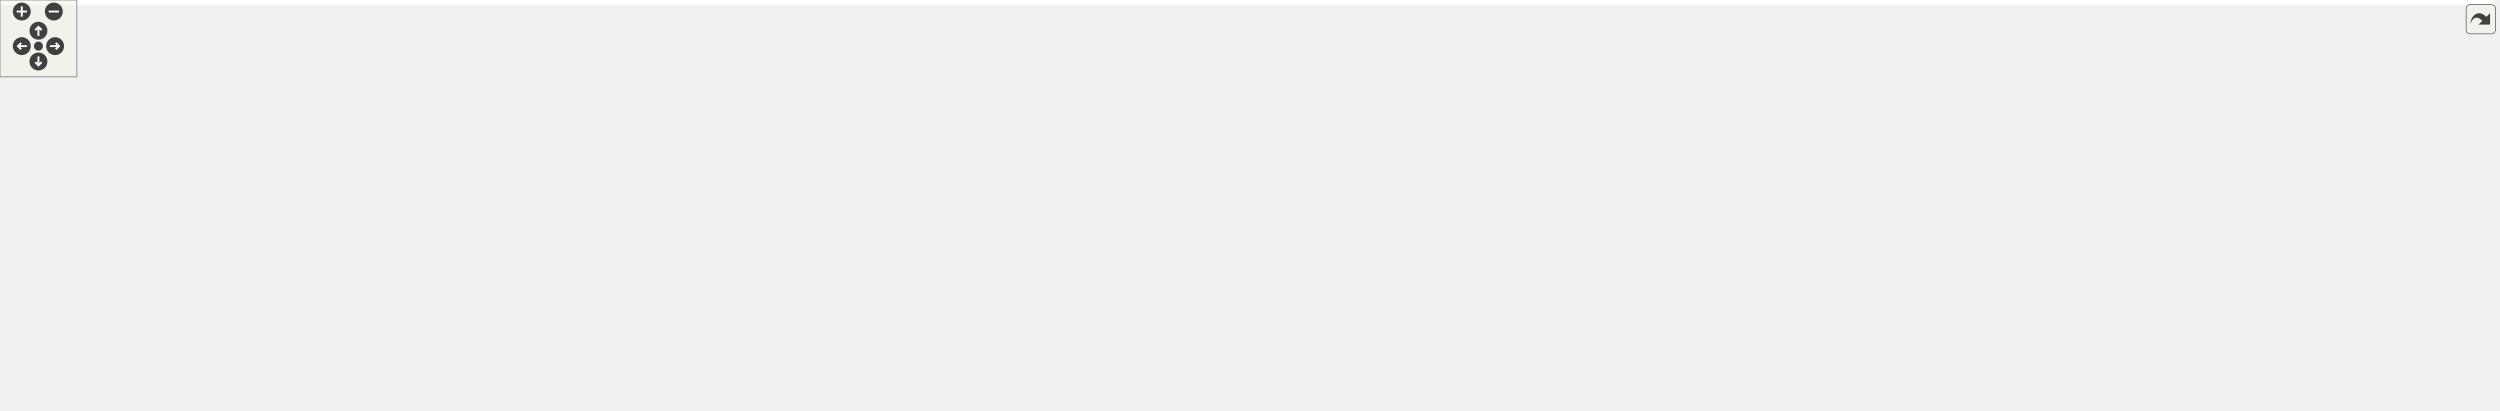
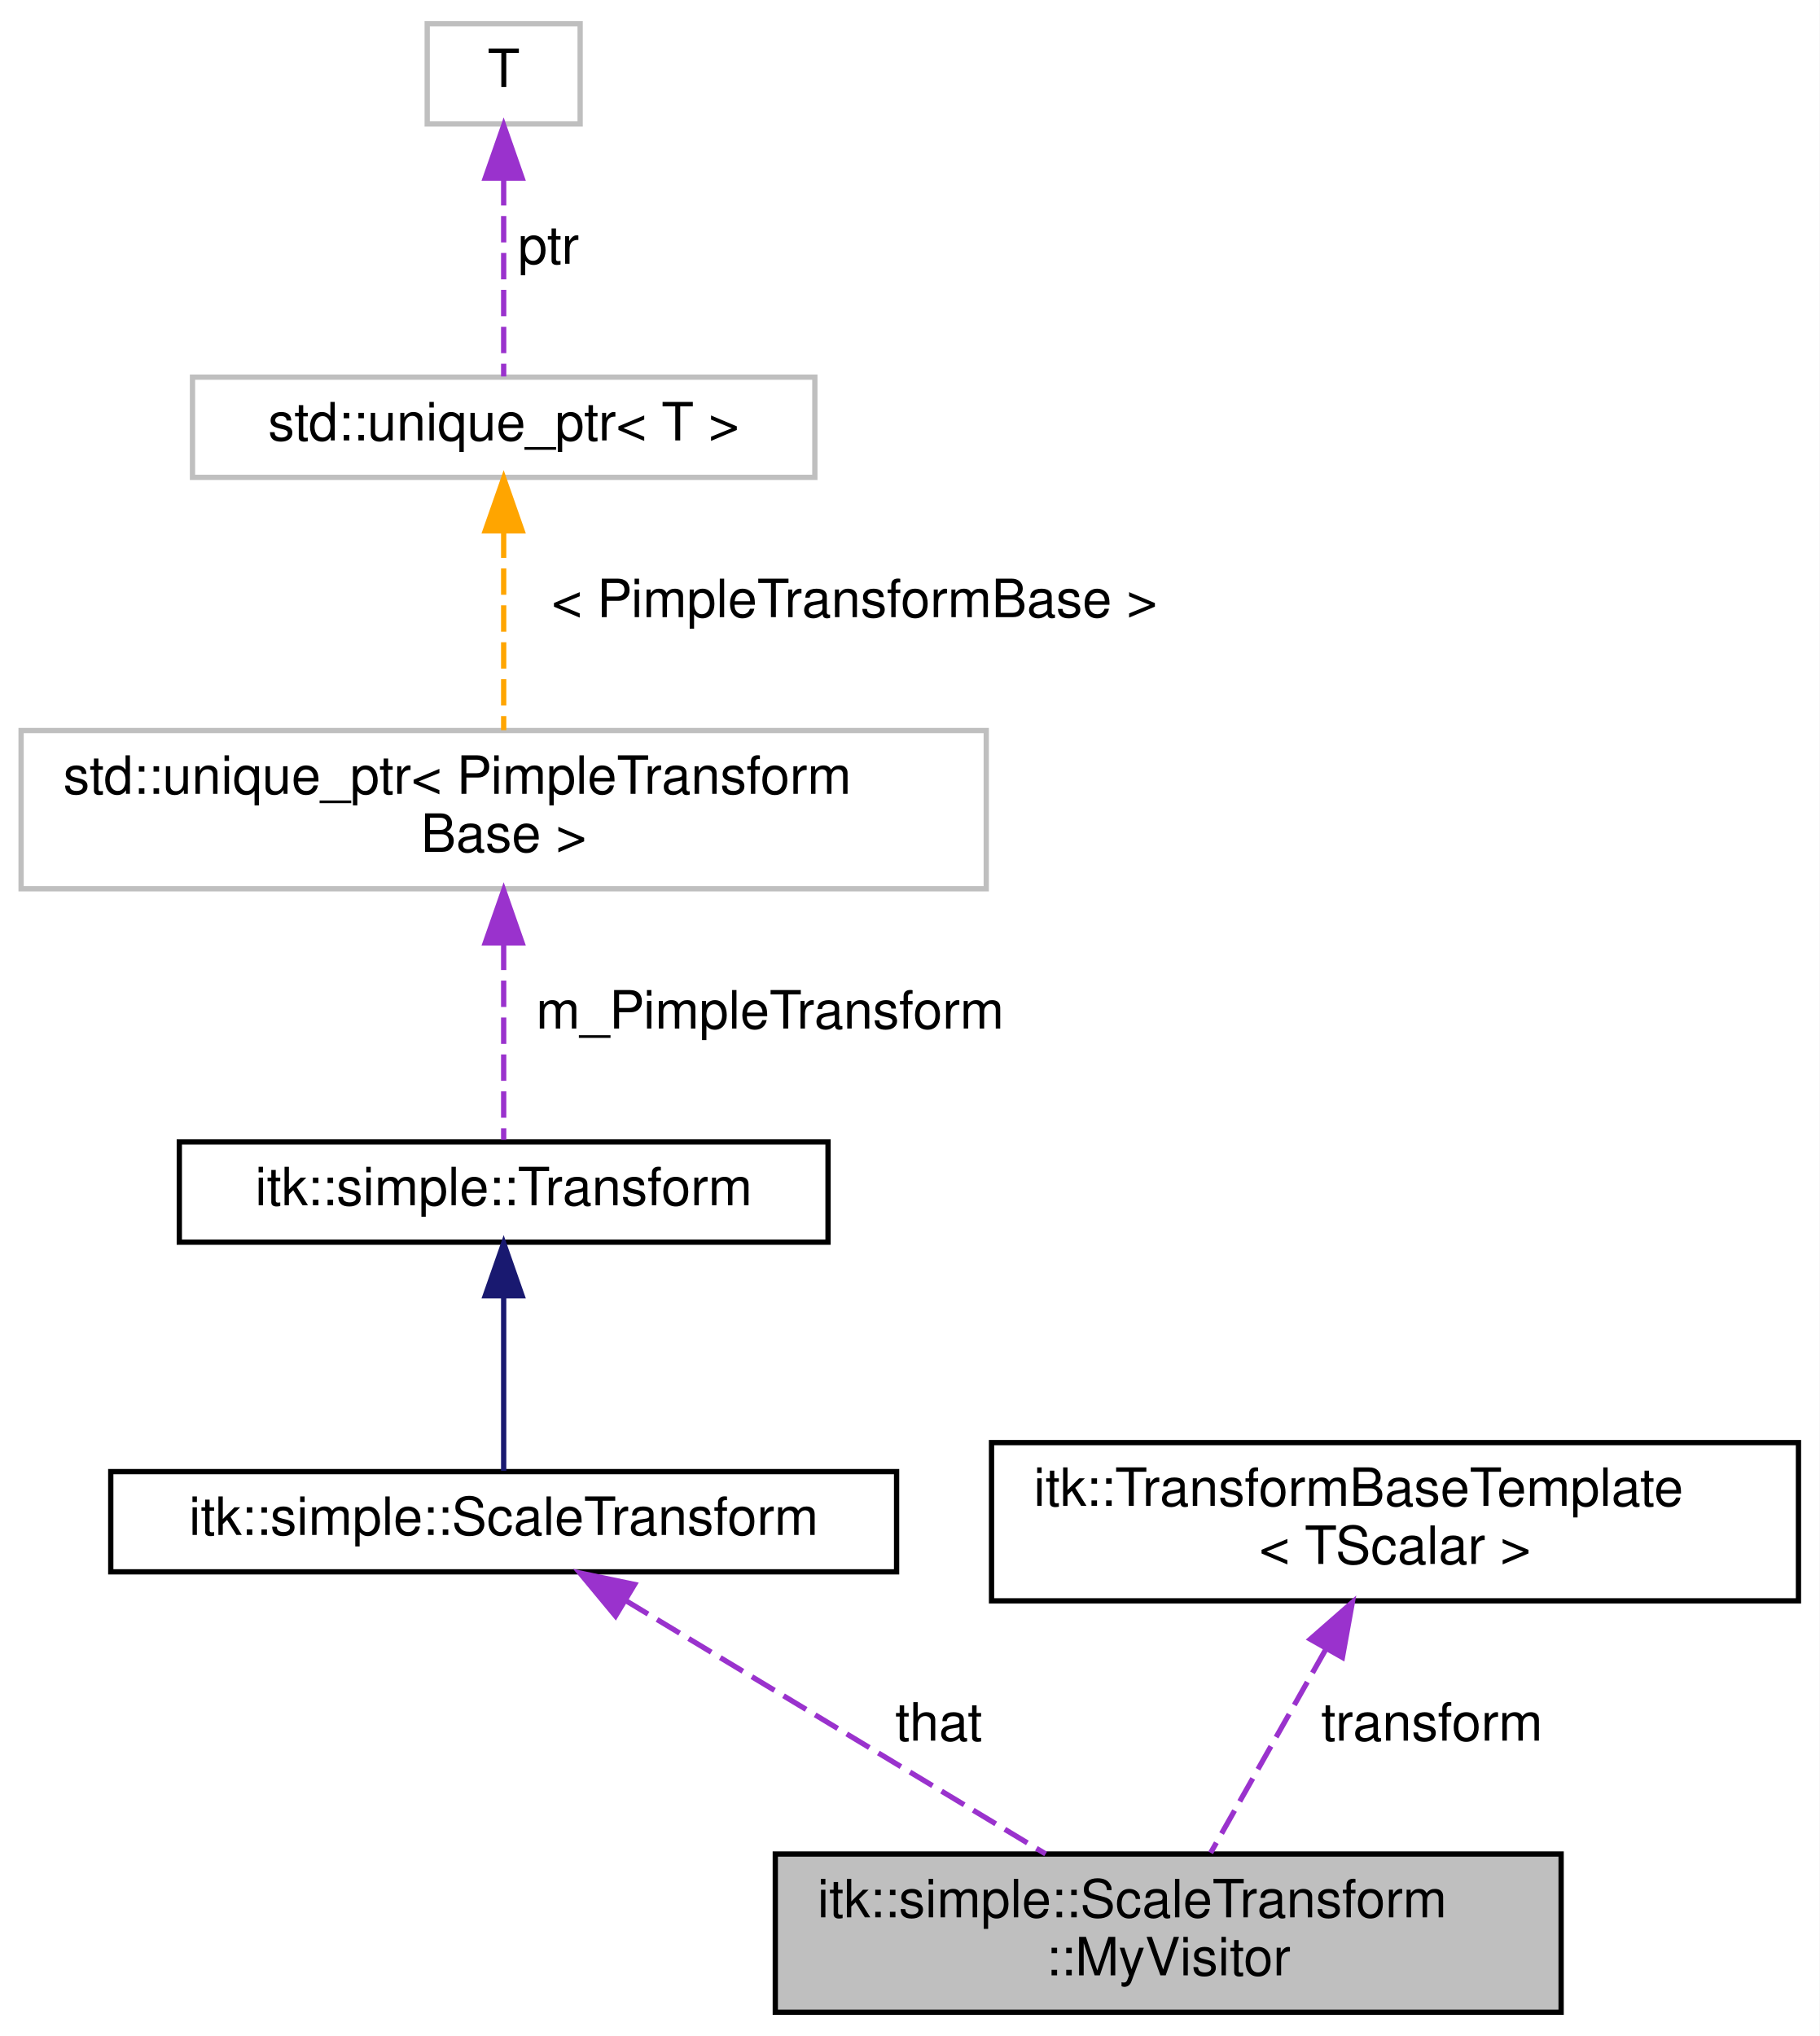
- <svg xmlns="http://www.w3.org/2000/svg" xmlns:xlink="http://www.w3.org/1999/xlink" id="main" version="1.1" xml:space="preserve">
-   <style type="text/css">
- .edge:hover path { stroke: red; }
- .edge:hover polygon { stroke: red; fill: red; }
- </style>
-   <defs>
-     <circle id="rim" cx="0" cy="0" r="7" />
-     <circle id="rim2" cx="0" cy="0" r="3.5" />
-     <g id="zoomPlus">
-       <use xlink:href="#rim" fill="#404040">
-         <set attributeName="fill" to="#808080" begin="zoomplus.mouseover" end="zoomplus.mouseout" />
-       </use>
-       <path d="M-4,0h8M0,-4v8" fill="none" stroke="white" stroke-width="1.5" pointer-events="none" />
-     </g>
-     <g id="zoomMin">
-       <use xlink:href="#rim" fill="#404040">
-         <set attributeName="fill" to="#808080" begin="zoomminus.mouseover" end="zoomminus.mouseout" />
-       </use>
-       <path d="M-4,0h8" fill="none" stroke="white" stroke-width="1.5" pointer-events="none" />
-     </g>
-     <g id="dirArrow">
-       <path fill="none" stroke="white" stroke-width="1.5" d="M0,-3.0v7 M-2.5,-0.5L0,-3.0L2.5,-0.5" />
-     </g>
-     <g id="resetDef">
-       <use xlink:href="#rim2" fill="#404040">
-         <set attributeName="fill" to="#808080" begin="reset.mouseover" end="reset.mouseout" />
-       </use>
-     </g>
-   </defs>
-   <svg id="graph" class="graph">
-     <g id="viewport">
-       <polygon fill="white" stroke="transparent" points="-4,4 -4,-259.5 1946,-259.5 1946,4 -4,4" />
-       <g id="node1" class="node">
-         <g id="a_node1">
-           <a xlink:title=" ">
-             <polygon fill="#bfbfbf" stroke="black" points="1793,-201 1793,-231 1942,-231 1942,-201 1793,-201" />
-             <text text-anchor="start" x="1801" y="-219" font-family="Helvetica,sans-Serif" font-size="10.00">itk::simple::ScaleTransform</text>
-             <text text-anchor="middle" x="1867.5" y="-208" font-family="Helvetica,sans-Serif" font-size="10.00">::MyVisitor</text>
-           </a>
-         </g>
-       </g>
-       <g id="node2" class="node">
-         <g id="a_node2">
-           <a xlink:href="classitk_1_1simple_1_1ScaleTransform.html" target="_top" xlink:title="A 2D or 3D anisotropic scale of coordinate space around a fixed center.">
-             <polygon fill="white" stroke="black" points="1554,-229.5 1554,-248.5 1703,-248.5 1703,-229.5 1554,-229.5" />
-             <text text-anchor="middle" x="1628.5" y="-236.5" font-family="Helvetica,sans-Serif" font-size="10.00">itk::simple::ScaleTransform</text>
-           </a>
-         </g>
-       </g>
-       <g id="edge1" class="edge">
-         <path fill="none" stroke="#9a32cd" stroke-dasharray="5,2" d="M1713.38,-230.86C1739.31,-228.34 1767.67,-225.59 1792.86,-223.15" />
-         <polygon fill="#9a32cd" stroke="#9a32cd" points="1712.8,-227.4 1703.19,-231.85 1713.48,-234.37 1712.8,-227.4" />
-         <text text-anchor="middle" x="1749" y="-232" font-family="Helvetica,sans-Serif" font-size="10.00"> that</text>
-       </g>
-       <g id="node3" class="node">
-         <g id="a_node3">
-           <a xlink:href="classitk_1_1simple_1_1Transform.html" target="_top" xlink:title="A simplified wrapper around a variety of ITK transforms.">
-             <polygon fill="white" stroke="black" points="1392,-234.5 1392,-253.5 1515,-253.5 1515,-234.5 1392,-234.5" />
-             <text text-anchor="middle" x="1453.5" y="-241.5" font-family="Helvetica,sans-Serif" font-size="10.00">itk::simple::Transform</text>
-           </a>
-         </g>
-       </g>
-       <g id="edge2" class="edge">
-         <path fill="none" stroke="midnightblue" d="M1525.17,-241.96C1534.65,-241.68 1544.4,-241.4 1553.93,-241.13" />
-         <polygon fill="midnightblue" stroke="midnightblue" points="1524.9,-238.46 1515.01,-242.25 1525.1,-245.46 1524.9,-238.46" />
-       </g>
-       <g id="node4" class="node">
-         <g id="a_node4">
-           <a xlink:title=" ">
-             <polygon fill="white" stroke="#bfbfbf" points="1040,-225 1040,-255 1223,-255 1223,-225 1040,-225" />
-             <text text-anchor="start" x="1048" y="-243" font-family="Helvetica,sans-Serif" font-size="10.00">std::unique_ptr&lt; PimpleTransform</text>
-             <text text-anchor="middle" x="1131.5" y="-232" font-family="Helvetica,sans-Serif" font-size="10.00">Base &gt;</text>
-           </a>
-         </g>
-       </g>
-       <g id="edge3" class="edge">
-         <path fill="none" stroke="#9a32cd" stroke-dasharray="5,2" d="M1233.6,-241.26C1285.59,-241.91 1347.22,-242.68 1391.82,-243.24" />
-         <polygon fill="#9a32cd" stroke="#9a32cd" points="1233.39,-237.76 1223.34,-241.14 1233.3,-244.76 1233.39,-237.76" />
-         <text text-anchor="middle" x="1307.5" y="-245" font-family="Helvetica,sans-Serif" font-size="10.00"> m_PimpleTransform</text>
-       </g>
-       <g id="node5" class="node">
-         <g id="a_node5">
-           <a xlink:title="STL class.">
-             <polygon fill="white" stroke="#bfbfbf" points="735,-142.5 735,-161.5 853,-161.5 853,-142.5 735,-142.5" />
-             <text text-anchor="middle" x="794" y="-149.5" font-family="Helvetica,sans-Serif" font-size="10.00">std::unique_ptr&lt; T &gt;</text>
-           </a>
-         </g>
-       </g>
-       <g id="edge4" class="edge">
-         <path fill="none" stroke="orange" stroke-dasharray="5,2" d="M841.25,-164.13C901.74,-180 1007.69,-207.79 1073.2,-224.97" />
-         <polygon fill="orange" stroke="orange" points="841.78,-160.65 831.22,-161.5 840.01,-167.42 841.78,-160.65" />
-         <text text-anchor="middle" x="950.5" y="-214" font-family="Helvetica,sans-Serif" font-size="10.00"> &lt; PimpleTransformBase &gt;</text>
-       </g>
-       <g id="node12" class="node">
-         <g id="a_node12">
-           <a xlink:title=" ">
-             <polygon fill="white" stroke="#bfbfbf" points="1065.5,-86 1065.5,-116 1197.5,-116 1197.5,-86 1065.5,-86" />
-             <text text-anchor="start" x="1073.5" y="-104" font-family="Helvetica,sans-Serif" font-size="10.00">std::unique_ptr&lt; itk</text>
-             <text text-anchor="middle" x="1131.5" y="-93" font-family="Helvetica,sans-Serif" font-size="10.00">::MetaDataDictionary &gt;</text>
-           </a>
-         </g>
-       </g>
-       <g id="edge20" class="edge">
-         <path fill="none" stroke="orange" stroke-dasharray="5,2" d="M849.44,-140.44C859.26,-138.51 869.42,-136.62 879,-135 942.11,-124.36 1014.57,-114.85 1065.45,-108.61" />
-         <polygon fill="orange" stroke="orange" points="848.49,-137.07 839.37,-142.46 849.86,-143.93 848.49,-137.07" />
-         <text text-anchor="middle" x="950.5" y="-138" font-family="Helvetica,sans-Serif" font-size="10.00"> &lt; itk::MetaDataDictionary &gt;</text>
-       </g>
-       <g id="node20" class="node">
-         <g id="a_node20">
-           <a xlink:title=" ">
-             <polygon fill="white" stroke="#bfbfbf" points="1063,-135 1063,-165 1200,-165 1200,-135 1063,-135" />
-             <text text-anchor="start" x="1071" y="-153" font-family="Helvetica,sans-Serif" font-size="10.00">std::unique_ptr&lt; Subject</text>
-             <text text-anchor="middle" x="1131.5" y="-142" font-family="Helvetica,sans-Serif" font-size="10.00">Implementation &gt;</text>
-           </a>
-         </g>
-       </g>
-       <g id="edge24" class="edge">
-         <path fill="none" stroke="orange" stroke-dasharray="5,2" d="M863.26,-151.59C921.47,-151.25 1004.7,-150.75 1062.76,-150.4" />
-         <polygon fill="orange" stroke="orange" points="863.04,-148.09 853.06,-151.65 863.08,-155.09 863.04,-148.09" />
-         <text text-anchor="middle" x="950.5" y="-154" font-family="Helvetica,sans-Serif" font-size="10.00"> &lt; SubjectImplementation &gt;</text>
-       </g>
-       <g id="node6" class="node">
-         <g id="a_node6">
-           <a xlink:title=" ">
-             <polygon fill="white" stroke="#bfbfbf" points="0,-85.5 0,-104.5 29,-104.5 29,-85.5 0,-85.5" />
-             <text text-anchor="middle" x="14.5" y="-92.5" font-family="Helvetica,sans-Serif" font-size="10.00">T</text>
-           </a>
-         </g>
-       </g>
-       <g id="edge5" class="edge">
-         <path fill="none" stroke="#9a32cd" stroke-dasharray="5,2" d="M32.83,-111.15C37.2,-114.51 42.05,-117.72 47,-120 74.56,-132.68 83.85,-129.68 114,-133 342.57,-158.2 616.9,-156.03 734.65,-153.57" />
-         <polygon fill="#9a32cd" stroke="#9a32cd" points="35.07,-108.46 25.16,-104.7 30.56,-113.81 35.07,-108.46" />
-         <text text-anchor="middle" x="334" y="-155" font-family="Helvetica,sans-Serif" font-size="10.00"> ptr</text>
-       </g>
-       <g id="node11" class="node">
-         <g id="a_node11">
-           <a xlink:title="STL class.">
-             <polygon fill="white" stroke="#bfbfbf" points="460.5,-27.5 460.5,-46.5 560.5,-46.5 560.5,-27.5 460.5,-27.5" />
-             <text text-anchor="middle" x="510.5" y="-34.5" font-family="Helvetica,sans-Serif" font-size="10.00">std::atomic&lt; T &gt;</text>
-           </a>
-         </g>
-       </g>
-       <g id="edge11" class="edge">
-         <path fill="none" stroke="#9a32cd" stroke-dasharray="5,2" d="M33.84,-78.82C37.99,-75.63 42.51,-72.5 47,-70 74.65,-54.63 82.9,-51.77 114,-46 236.9,-23.21 384.95,-28.27 460.27,-33.11" />
-         <polygon fill="#9a32cd" stroke="#9a32cd" points="31.48,-76.23 25.95,-85.27 35.91,-81.65 31.48,-76.23" />
-         <text text-anchor="middle" x="173" y="-49" font-family="Helvetica,sans-Serif" font-size="10.00"> ptr</text>
-       </g>
-       <g id="node15" class="node">
-         <g id="a_node15">
-           <a xlink:title="STL class.">
-             <polygon fill="white" stroke="#bfbfbf" points="122.5,-66.5 122.5,-85.5 223.5,-85.5 223.5,-66.5 122.5,-66.5" />
-             <text text-anchor="middle" x="173" y="-73.5" font-family="Helvetica,sans-Serif" font-size="10.00">std::map&lt; K, T &gt;</text>
-           </a>
-         </g>
-       </g>
-       <g id="edge17" class="edge">
-         <path fill="none" stroke="#9a32cd" stroke-dasharray="5,2" d="M38.37,-82.79C41.21,-81.67 44.13,-80.7 47,-80 71.37,-74.08 99.19,-72.69 122.4,-72.94" />
-         <polygon fill="#9a32cd" stroke="#9a32cd" points="36.81,-79.66 29.15,-86.99 39.71,-86.03 36.81,-79.66" />
-         <text text-anchor="middle" x="71.5" y="-83" font-family="Helvetica,sans-Serif" font-size="10.00"> elements</text>
-       </g>
-       <g id="node17" class="node">
-         <g id="a_node17">
-           <a xlink:title="STL class.">
-             <polygon fill="white" stroke="#bfbfbf" points="114,-104.5 114,-123.5 232,-123.5 232,-104.5 114,-104.5" />
-             <text text-anchor="middle" x="173" y="-111.5" font-family="Helvetica,sans-Serif" font-size="10.00">std::shared_ptr&lt; T &gt;</text>
-           </a>
-         </g>
-       </g>
-       <g id="edge19" class="edge">
-         <path fill="none" stroke="#9a32cd" stroke-dasharray="5,2" d="M39.05,-97.86C58.79,-100.26 87.84,-103.78 113.75,-106.93" />
-         <polygon fill="#9a32cd" stroke="#9a32cd" points="39.46,-94.38 29.11,-96.65 38.62,-101.33 39.46,-94.38" />
-         <text text-anchor="middle" x="71.5" y="-108" font-family="Helvetica,sans-Serif" font-size="10.00"> ptr</text>
-       </g>
-       <g id="node7" class="node">
-         <g id="a_node7">
-           <a xlink:href="https://www.itk.org/Doxygen/html/classitk_1_1TransformBaseTemplate.html" xlink:title=" ">
-             <polygon fill="white" stroke="black" points="1552,-179 1552,-209 1705,-209 1705,-179 1552,-179" />
-             <text text-anchor="start" x="1560" y="-197" font-family="Helvetica,sans-Serif" font-size="10.00">itk::TransformBaseTemplate</text>
-             <text text-anchor="middle" x="1628.5" y="-186" font-family="Helvetica,sans-Serif" font-size="10.00">&lt; TParametersValueType &gt;</text>
-           </a>
-         </g>
-       </g>
-       <g id="edge6" class="edge">
-         <path fill="none" stroke="#9a32cd" stroke-dasharray="5,2" d="M1715.29,-197.33C1734.94,-198.48 1755.71,-200 1775,-202 1780.75,-202.6 1786.7,-203.3 1792.67,-204.08" />
-         <polygon fill="#9a32cd" stroke="#9a32cd" points="1715.31,-193.83 1705.13,-196.77 1714.92,-200.82 1715.31,-193.83" />
-         <text text-anchor="middle" x="1749" y="-205" font-family="Helvetica,sans-Serif" font-size="10.00"> transform</text>
-       </g>
-       <g id="node8" class="node">
-         <g id="a_node8">
-           <a xlink:href="https://www.itk.org/Doxygen/html/classitk_1_1Object.html" xlink:title=" ">
-             <polygon fill="white" stroke="black" points="1420,-107.5 1420,-126.5 1487,-126.5 1487,-107.5 1420,-107.5" />
-             <text text-anchor="middle" x="1453.5" y="-114.5" font-family="Helvetica,sans-Serif" font-size="10.00">itk::Object</text>
-           </a>
-         </g>
-       </g>
-       <g id="edge7" class="edge">
-         <path fill="none" stroke="midnightblue" d="M1485.35,-130.73C1515.83,-144.3 1562.31,-164.99 1593.75,-178.98" />
-         <polygon fill="midnightblue" stroke="midnightblue" points="1486.62,-127.47 1476.06,-126.6 1483.77,-133.86 1486.62,-127.47" />
-       </g>
-       <g id="node9" class="node">
-         <g id="a_node9">
-           <a xlink:href="https://www.itk.org/Doxygen/html/classitk_1_1LightObject.html" xlink:title=" ">
-             <polygon fill="white" stroke="black" points="1086,-0.5 1086,-19.5 1177,-19.5 1177,-0.5 1086,-0.5" />
-             <text text-anchor="middle" x="1131.5" y="-7.5" font-family="Helvetica,sans-Serif" font-size="10.00">itk::LightObject</text>
-           </a>
-         </g>
-       </g>
-       <g id="edge8" class="edge">
-         <path fill="none" stroke="midnightblue" d="M1187.25,-7.77C1238.07,-7.85 1314.6,-13.51 1374,-42 1406.12,-57.4 1433.6,-90.94 1445.78,-107.44" />
-         <polygon fill="midnightblue" stroke="midnightblue" points="1187.11,-4.27 1177.13,-7.83 1187.15,-11.27 1187.11,-4.27" />
-       </g>
-       <g id="node10" class="node">
-         <g id="a_node10">
-           <a xlink:title=" ">
-             <polygon fill="white" stroke="#bfbfbf" points="740.5,-0.5 740.5,-19.5 847.5,-19.5 847.5,-0.5 740.5,-0.5" />
-             <text text-anchor="middle" x="794" y="-7.5" font-family="Helvetica,sans-Serif" font-size="10.00">std::atomic&lt; int &gt;</text>
-           </a>
-         </g>
-       </g>
-       <g id="edge9" class="edge">
-         <path fill="none" stroke="#9a32cd" stroke-dasharray="5,2" d="M858.12,-10C924.52,-10 1027.32,-10 1085.79,-10" />
-         <polygon fill="#9a32cd" stroke="#9a32cd" points="857.79,-6.5 847.79,-10 857.79,-13.5 857.79,-6.5" />
-         <text text-anchor="middle" x="950.5" y="-13" font-family="Helvetica,sans-Serif" font-size="10.00"> m_ReferenceCount</text>
-       </g>
-       <g id="edge10" class="edge">
-         <path fill="none" stroke="orange" stroke-dasharray="5,2" d="M553.57,-24.93C568.98,-21.03 586.66,-17.16 603,-15 649.13,-8.92 702.08,-8.02 740.35,-8.44" />
-         <polygon fill="orange" stroke="orange" points="552.59,-21.57 543.8,-27.48 554.36,-28.34 552.59,-21.57" />
-         <text text-anchor="middle" x="656" y="-18" font-family="Helvetica,sans-Serif" font-size="10.00"> &lt; int &gt;</text>
-       </g>
-       <g id="node21" class="node">
-         <g id="a_node21">
-           <a xlink:href="https://www.itk.org/Doxygen/html/classitk_1_1TimeStamp.html" xlink:title=" ">
-             <polygon fill="white" stroke="black" points="904.5,-39.5 904.5,-58.5 996.5,-58.5 996.5,-39.5 904.5,-39.5" />
-             <text text-anchor="middle" x="950.5" y="-46.5" font-family="Helvetica,sans-Serif" font-size="10.00">itk::TimeStamp</text>
-           </a>
-         </g>
-       </g>
-       <g id="edge26" class="edge">
-         <path fill="none" stroke="#9a32cd" stroke-dasharray="5,2" d="M571.06,-38.63C659.77,-41.06 824.68,-45.58 904.24,-47.76" />
-         <polygon fill="#9a32cd" stroke="#9a32cd" points="570.98,-35.13 560.89,-38.35 570.79,-42.13 570.98,-35.13" />
-         <text text-anchor="middle" x="656" y="-46" font-family="Helvetica,sans-Serif" font-size="10.00"> m_GlobalTimeStamp</text>
-       </g>
-       <g id="edge12" class="edge">
-         <path fill="none" stroke="#9a32cd" stroke-dasharray="5,2" d="M1207.76,-97.12C1255.51,-95.62 1318.52,-95.4 1374,-101 1389.22,-102.54 1405.86,-105.71 1419.88,-108.82" />
-         <polygon fill="#9a32cd" stroke="#9a32cd" points="1207.38,-93.63 1197.51,-97.47 1207.62,-100.63 1207.38,-93.63" />
-         <text text-anchor="middle" x="1307.5" y="-104" font-family="Helvetica,sans-Serif" font-size="10.00"> m_MetaDataDictionary</text>
-       </g>
-       <g id="node13" class="node">
-         <g id="a_node13">
-           <a xlink:href="https://www.itk.org/Doxygen/html/classitk_1_1MetaDataDictionary.html" xlink:title=" ">
-             <polygon fill="white" stroke="black" points="727,-76.5 727,-95.5 861,-95.5 861,-76.5 727,-76.5" />
-             <text text-anchor="middle" x="794" y="-83.5" font-family="Helvetica,sans-Serif" font-size="10.00">itk::MetaDataDictionary</text>
-           </a>
-         </g>
-       </g>
-       <g id="edge13" class="edge">
-         <path fill="none" stroke="#9a32cd" stroke-dasharray="5,2" d="M871.23,-85.05C873.85,-85.03 876.45,-85.02 879,-85 942.55,-84.62 958.61,-80.35 1022,-85 1036.05,-86.03 1051.05,-87.8 1065.26,-89.8" />
-         <polygon fill="#9a32cd" stroke="#9a32cd" points="871,-81.55 861.03,-85.14 871.06,-88.55 871,-81.55" />
-         <text text-anchor="middle" x="950.5" y="-88" font-family="Helvetica,sans-Serif" font-size="10.00"> ptr</text>
-       </g>
-       <g id="node14" class="node">
-         <g id="a_node14">
-           <a xlink:title=" ">
-             <polygon fill="white" stroke="#bfbfbf" points="436,-71 436,-101 585,-101 585,-71 436,-71" />
-             <text text-anchor="start" x="444" y="-89" font-family="Helvetica,sans-Serif" font-size="10.00">std::shared_ptr&lt; MetaData</text>
-             <text text-anchor="middle" x="510.5" y="-78" font-family="Helvetica,sans-Serif" font-size="10.00">DictionaryMapType &gt;</text>
-           </a>
-         </g>
-       </g>
-       <g id="edge14" class="edge">
-         <path fill="none" stroke="#9a32cd" stroke-dasharray="5,2" d="M595.29,-86C637.24,-86 687.31,-86 726.57,-86" />
-         <polygon fill="#9a32cd" stroke="#9a32cd" points="595.09,-82.5 585.09,-86 595.09,-89.5 595.09,-82.5" />
-         <text text-anchor="middle" x="656" y="-89" font-family="Helvetica,sans-Serif" font-size="10.00"> m_Dictionary</text>
-       </g>
-       <g id="edge15" class="edge">
-         <path fill="none" stroke="#9a32cd" stroke-dasharray="5,2" d="M233.75,-75.67C283.17,-75.65 355.18,-76.21 418,-79 423.73,-79.25 429.66,-79.58 435.61,-79.94" />
-         <polygon fill="#9a32cd" stroke="#9a32cd" points="233.56,-72.17 223.56,-75.68 233.57,-79.17 233.56,-72.17" />
-         <text text-anchor="middle" x="334" y="-82" font-family="Helvetica,sans-Serif" font-size="10.00"> ptr</text>
-       </g>
-       <g id="node16" class="node">
-         <g id="a_node16">
-           <a xlink:title=" ">
-             <polygon fill="white" stroke="#bfbfbf" points="0,-1.5 0,-20.5 29,-20.5 29,-1.5 0,-1.5" />
-             <text text-anchor="middle" x="14.5" y="-8.5" font-family="Helvetica,sans-Serif" font-size="10.00">K</text>
-           </a>
-         </g>
-       </g>
-       <g id="edge16" class="edge">
-         <path fill="none" stroke="#9a32cd" stroke-dasharray="5,2" d="M38.69,-20.67C58.65,-28.99 88.21,-41.3 114,-52 125.47,-56.76 138.23,-62.04 148.85,-66.43" />
-         <polygon fill="#9a32cd" stroke="#9a32cd" points="39.78,-17.33 29.2,-16.71 37.08,-23.79 39.78,-17.33" />
-         <text text-anchor="middle" x="71.5" y="-48" font-family="Helvetica,sans-Serif" font-size="10.00"> keys</text>
-       </g>
-       <g id="edge18" class="edge">
-         <path fill="none" stroke="orange" stroke-dasharray="5,2" d="M242.27,-108.3C298.5,-103.61 378.06,-96.97 435.74,-92.16" />
-         <polygon fill="orange" stroke="orange" points="241.73,-104.84 232.06,-109.15 242.31,-111.81 241.73,-104.84" />
-         <text text-anchor="middle" x="334" y="-111" font-family="Helvetica,sans-Serif" font-size="10.00"> &lt; MetaDataDictionaryMapType &gt;</text>
-       </g>
-       <g id="node18" class="node">
-         <g id="a_node18">
-           <a xlink:title="STL class.">
-             <polygon fill="white" stroke="#bfbfbf" points="1099,-184.5 1099,-203.5 1164,-203.5 1164,-184.5 1099,-184.5" />
-             <text text-anchor="middle" x="1131.5" y="-191.5" font-family="Helvetica,sans-Serif" font-size="10.00">std::string</text>
-           </a>
-         </g>
-       </g>
-       <g id="edge27" class="edge">
-         <path fill="none" stroke="#9a32cd" stroke-dasharray="5,2" d="M1174.34,-194C1257.83,-194 1446.14,-194 1551.85,-194" />
-         <polygon fill="#9a32cd" stroke="#9a32cd" points="1174.22,-190.5 1164.22,-194 1174.22,-197.5 1174.22,-190.5" />
-         <text text-anchor="middle" x="1453.5" y="-208" font-family="Helvetica,sans-Serif" font-size="10.00"> m_InputSpaceName</text>
-         <text text-anchor="middle" x="1453.5" y="-197" font-family="Helvetica,sans-Serif" font-size="10.00">m_OutputSpaceName</text>
-       </g>
-       <g id="edge21" class="edge">
-         <path fill="none" stroke="#9a32cd" stroke-dasharray="5,2" d="M1173.94,-186.34C1189.43,-183.2 1207.11,-179.3 1223,-175 1231.14,-172.8 1232.82,-171.06 1241,-169 1299.18,-154.36 1316.07,-161.57 1374,-146 1393.22,-140.83 1414.35,-132.89 1429.84,-126.62" />
-         <polygon fill="#9a32cd" stroke="#9a32cd" points="1173.25,-182.91 1164.12,-188.29 1174.61,-189.77 1173.25,-182.91" />
-         <text text-anchor="middle" x="1307.5" y="-172" font-family="Helvetica,sans-Serif" font-size="10.00"> m_ObjectName</text>
-       </g>
-       <g id="node19" class="node">
-         <g id="a_node19">
-           <a xlink:title="STL class.">
-             <polygon fill="white" stroke="#bfbfbf" points="742,-197 742,-227 846,-227 846,-197 742,-197" />
-             <text text-anchor="start" x="750" y="-215" font-family="Helvetica,sans-Serif" font-size="10.00">std::basic_string&lt;</text>
-             <text text-anchor="middle" x="794" y="-204" font-family="Helvetica,sans-Serif" font-size="10.00"> char &gt;</text>
-           </a>
-         </g>
-       </g>
-       <g id="edge22" class="edge">
-         <path fill="none" stroke="midnightblue" d="M856.55,-208.7C928.12,-204.86 1043.49,-198.67 1098.86,-195.7" />
-         <polygon fill="midnightblue" stroke="midnightblue" points="856.12,-205.22 846.32,-209.25 856.49,-212.21 856.12,-205.22" />
-       </g>
-       <g id="edge23" class="edge">
-         <path fill="none" stroke="#9a32cd" stroke-dasharray="5,2" d="M1210.37,-138.73C1220.66,-137.39 1231.08,-136.11 1241,-135 1304.18,-127.95 1378.24,-122.23 1419.84,-119.25" />
-         <polygon fill="#9a32cd" stroke="#9a32cd" points="1209.6,-135.3 1200.15,-140.09 1210.52,-142.24 1209.6,-135.3" />
-         <text text-anchor="middle" x="1307.5" y="-138" font-family="Helvetica,sans-Serif" font-size="10.00"> m_SubjectImplementation</text>
-       </g>
-       <g id="edge25" class="edge">
-         <path fill="none" stroke="#9a32cd" stroke-dasharray="5,2" d="M1007.04,-50.25C1062.04,-51.97 1148.58,-55.94 1223,-65 1290.76,-73.25 1307.7,-76.77 1374,-93 1390.75,-97.1 1409.2,-102.69 1424.01,-107.44" />
-         <polygon fill="#9a32cd" stroke="#9a32cd" points="1006.91,-46.75 996.81,-49.95 1006.7,-53.74 1006.91,-46.75" />
-         <text text-anchor="middle" x="1131.5" y="-68" font-family="Helvetica,sans-Serif" font-size="10.00"> m_MTime</text>
+ <svg xmlns="http://www.w3.org/2000/svg" xmlns:xlink="http://www.w3.org/1999/xlink" width="345pt" height="386pt" viewBox="0.00 0.00 345.00 386.00">
+   <g id="graph0" class="graph" transform="scale(1 1) rotate(0) translate(4 382)">
+     <polygon fill="white" stroke="transparent" points="-4,4 -4,-382 341,-382 341,4 -4,4" />
+     <g id="node1" class="node">
+       <g id="a_node1">
+         <a xlink:title=" ">
+           <polygon fill="#bfbfbf" stroke="black" points="143,-0.5 143,-30.5 292,-30.5 292,-0.5 143,-0.5" />
+           <text text-anchor="start" x="151" y="-18.5" font-family="Helvetica,sans-Serif" font-size="10.00">itk::simple::ScaleTransform</text>
+           <text text-anchor="middle" x="217.5" y="-7.5" font-family="Helvetica,sans-Serif" font-size="10.00">::MyVisitor</text>
+         </a>
      </g>
    </g>
-   </svg>
-   <g id="navigator" transform="translate(0 0)" fill="#404254">
-     <rect fill="#f2f5e9" fill-opacity="0.5" stroke="#606060" stroke-width=".5" x="0" y="0" width="60" height="60" />
-     <use id="zoomplus" xlink:href="#zoomPlus" x="17" y="9" />
-     <use id="zoomminus" xlink:href="#zoomMin" x="42" y="9" />
-     <use id="reset" xlink:href="#resetDef" x="30" y="36" />
-     <g id="arrowUp" xlink:href="#dirArrow" transform="translate(30 24)">
-       <use xlink:href="#rim" fill="#404040">
-         <set attributeName="fill" to="#808080" begin="arrowUp.mouseover" end="arrowUp.mouseout" />
-       </use>
-       <path fill="none" stroke="white" stroke-width="1.5" d="M0,-3.0v7 M-2.5,-0.5L0,-3.0L2.5,-0.5" />
+     <g id="node2" class="node">
+       <g id="a_node2">
+         <a xlink:href="classitk_1_1simple_1_1ScaleTransform.html" target="_top" xlink:title="A 2D or 3D anisotropic scale of coordinate space around a fixed center.">
+           <polygon fill="white" stroke="black" points="17,-84 17,-103 166,-103 166,-84 17,-84" />
+           <text text-anchor="middle" x="91.5" y="-91" font-family="Helvetica,sans-Serif" font-size="10.00">itk::simple::ScaleTransform</text>
+         </a>
+       </g>
    </g>
-     <g id="arrowRight" xlink:href="#dirArrow" transform="rotate(90) translate(36 -43)">
-       <use xlink:href="#rim" fill="#404040">
-         <set attributeName="fill" to="#808080" begin="arrowRight.mouseover" end="arrowRight.mouseout" />
-       </use>
-       <path fill="none" stroke="white" stroke-width="1.5" d="M0,-3.0v7 M-2.5,-0.5L0,-3.0L2.5,-0.5" />
+     <g id="edge1" class="edge">
+       <path fill="none" stroke="#9a32cd" stroke-dasharray="5,2" d="M114.59,-78.58C137.23,-64.92 171.56,-44.21 194.26,-30.52" />
+       <polygon fill="#9a32cd" stroke="#9a32cd" points="112.71,-75.62 105.95,-83.78 116.32,-81.61 112.71,-75.62" />
+       <text text-anchor="middle" x="174" y="-52" font-family="Helvetica,sans-Serif" font-size="10.00"> that</text>
    </g>
-     <g id="arrowDown" xlink:href="#dirArrow" transform="rotate(180) translate(-30 -48)">
-       <use xlink:href="#rim" fill="#404040">
-         <set attributeName="fill" to="#808080" begin="arrowDown.mouseover" end="arrowDown.mouseout" />
-       </use>
-       <path fill="none" stroke="white" stroke-width="1.5" d="M0,-3.0v7 M-2.5,-0.5L0,-3.0L2.5,-0.5" />
+     <g id="node3" class="node">
+       <g id="a_node3">
+         <a xlink:href="classitk_1_1simple_1_1Transform.html" target="_top" xlink:title="A simplified wrapper around a variety of ITK transforms.">
+           <polygon fill="white" stroke="black" points="30,-146.5 30,-165.5 153,-165.5 153,-146.5 30,-146.5" />
+           <text text-anchor="middle" x="91.5" y="-153.5" font-family="Helvetica,sans-Serif" font-size="10.00">itk::simple::Transform</text>
+         </a>
+       </g>
    </g>
-     <g id="arrowLeft" xlink:href="#dirArrow" transform="rotate(270) translate(-36 17)">
-       <use xlink:href="#rim" fill="#404040">
-         <set attributeName="fill" to="#808080" begin="arrowLeft.mouseover" end="arrowLeft.mouseout" />
-       </use>
-       <path fill="none" stroke="white" stroke-width="1.5" d="M0,-3.0v7 M-2.5,-0.5L0,-3.0L2.5,-0.5" />
+     <g id="edge2" class="edge">
+       <path fill="none" stroke="midnightblue" d="M91.5,-136C91.5,-125 91.5,-111.68 91.5,-103.15" />
+       <polygon fill="midnightblue" stroke="midnightblue" points="88,-136.33 91.5,-146.33 95,-136.33 88,-136.33" />
+     </g>
+     <g id="node4" class="node">
+       <g id="a_node4">
+         <a xlink:title=" ">
+           <polygon fill="white" stroke="#bfbfbf" points="0,-213.5 0,-243.5 183,-243.5 183,-213.5 0,-213.5" />
+           <text text-anchor="start" x="8" y="-231.5" font-family="Helvetica,sans-Serif" font-size="10.00">std::unique_ptr&lt; PimpleTransform</text>
+           <text text-anchor="middle" x="91.5" y="-220.5" font-family="Helvetica,sans-Serif" font-size="10.00">Base &gt;</text>
+         </a>
+       </g>
+     </g>
+     <g id="edge3" class="edge">
+       <path fill="none" stroke="#9a32cd" stroke-dasharray="5,2" d="M91.5,-203.09C91.5,-190.21 91.5,-175.2 91.5,-165.89" />
+       <polygon fill="#9a32cd" stroke="#9a32cd" points="88,-203.23 91.5,-213.23 95,-203.23 88,-203.23" />
+       <text text-anchor="middle" x="142" y="-187" font-family="Helvetica,sans-Serif" font-size="10.00"> m_PimpleTransform</text>
+     </g>
+     <g id="node5" class="node">
+       <g id="a_node5">
+         <a xlink:title="STL class.">
+           <polygon fill="white" stroke="#bfbfbf" points="32.5,-291.5 32.5,-310.5 150.5,-310.5 150.5,-291.5 32.5,-291.5" />
+           <text text-anchor="middle" x="91.5" y="-298.5" font-family="Helvetica,sans-Serif" font-size="10.00">std::unique_ptr&lt; T &gt;</text>
+         </a>
+       </g>
+     </g>
+     <g id="edge4" class="edge">
+       <path fill="none" stroke="orange" stroke-dasharray="5,2" d="M91.5,-281.24C91.5,-269.41 91.5,-254.38 91.5,-243.58" />
+       <polygon fill="orange" stroke="orange" points="88,-281.36 91.5,-291.36 95,-281.36 88,-281.36" />
+       <text text-anchor="middle" x="158" y="-265" font-family="Helvetica,sans-Serif" font-size="10.00"> &lt; PimpleTransformBase &gt;</text>
+     </g>
+     <g id="node6" class="node">
+       <g id="a_node6">
+         <a xlink:title=" ">
+           <polygon fill="white" stroke="#bfbfbf" points="77,-358.5 77,-377.5 106,-377.5 106,-358.5 77,-358.5" />
+           <text text-anchor="middle" x="91.5" y="-365.5" font-family="Helvetica,sans-Serif" font-size="10.00">T</text>
+         </a>
+       </g>
+     </g>
+     <g id="edge5" class="edge">
+       <path fill="none" stroke="#9a32cd" stroke-dasharray="5,2" d="M91.5,-348.04C91.5,-335.67 91.5,-320.12 91.5,-310.63" />
+       <polygon fill="#9a32cd" stroke="#9a32cd" points="88,-348.23 91.5,-358.23 95,-348.23 88,-348.23" />
+       <text text-anchor="middle" x="100" y="-332" font-family="Helvetica,sans-Serif" font-size="10.00"> ptr</text>
+     </g>
+     <g id="node7" class="node">
+       <g id="a_node7">
+         <a xlink:href="classitk_1_1TransformBaseTemplate.html" target="_top" xlink:title=" ">
+           <polygon fill="white" stroke="black" points="184,-78.5 184,-108.5 337,-108.5 337,-78.5 184,-78.5" />
+           <text text-anchor="start" x="192" y="-96.5" font-family="Helvetica,sans-Serif" font-size="10.00">itk::TransformBaseTemplate</text>
+           <text text-anchor="middle" x="260.5" y="-85.5" font-family="Helvetica,sans-Serif" font-size="10.00">&lt; TScalar &gt;</text>
+         </a>
+       </g>
+     </g>
+     <g id="edge6" class="edge">
+       <path fill="none" stroke="#9a32cd" stroke-dasharray="5,2" d="M247.32,-69.2C240.21,-56.64 231.67,-41.54 225.55,-30.73" />
+       <polygon fill="#9a32cd" stroke="#9a32cd" points="244.44,-71.23 252.41,-78.2 250.53,-67.78 244.44,-71.23" />
+       <text text-anchor="middle" x="267.5" y="-52" font-family="Helvetica,sans-Serif" font-size="10.00"> transform</text>
    </g>
  </g>
-   <svg viewBox="0 0 15 15" width="100%" height="30px" preserveAspectRatio="xMaxYMin meet">
-     <g id="arrow_out" transform="scale(0.3 0.3)">
-       <a xlink:href="structitk_1_1simple_1_1ScaleTransform_1_1MyVisitor__coll__graph_org.svg" target="_base">
-         <rect id="button" ry="5" rx="5" y="6" x="6" height="38" width="38" fill="#f2f5e9" fill-opacity="0.5" stroke="#606060" stroke-width="1.0" />
-         <path id="arrow" d="M 11.5,31.437 C 11.94,20.098 22.043,11.323 32.159,21.979 L 37.069,17.246 C 37.069,17.246 37.088,32 37.088,32 L 22.16,31.978 C 22.16,31.978 26.998,27.14 26.998,27.14 C 18.529,18.264 13.292,25.23 11.5,31.437 z" style="fill:#404040;" />
-       </a>
-     </g>
-   </svg>
</svg>
